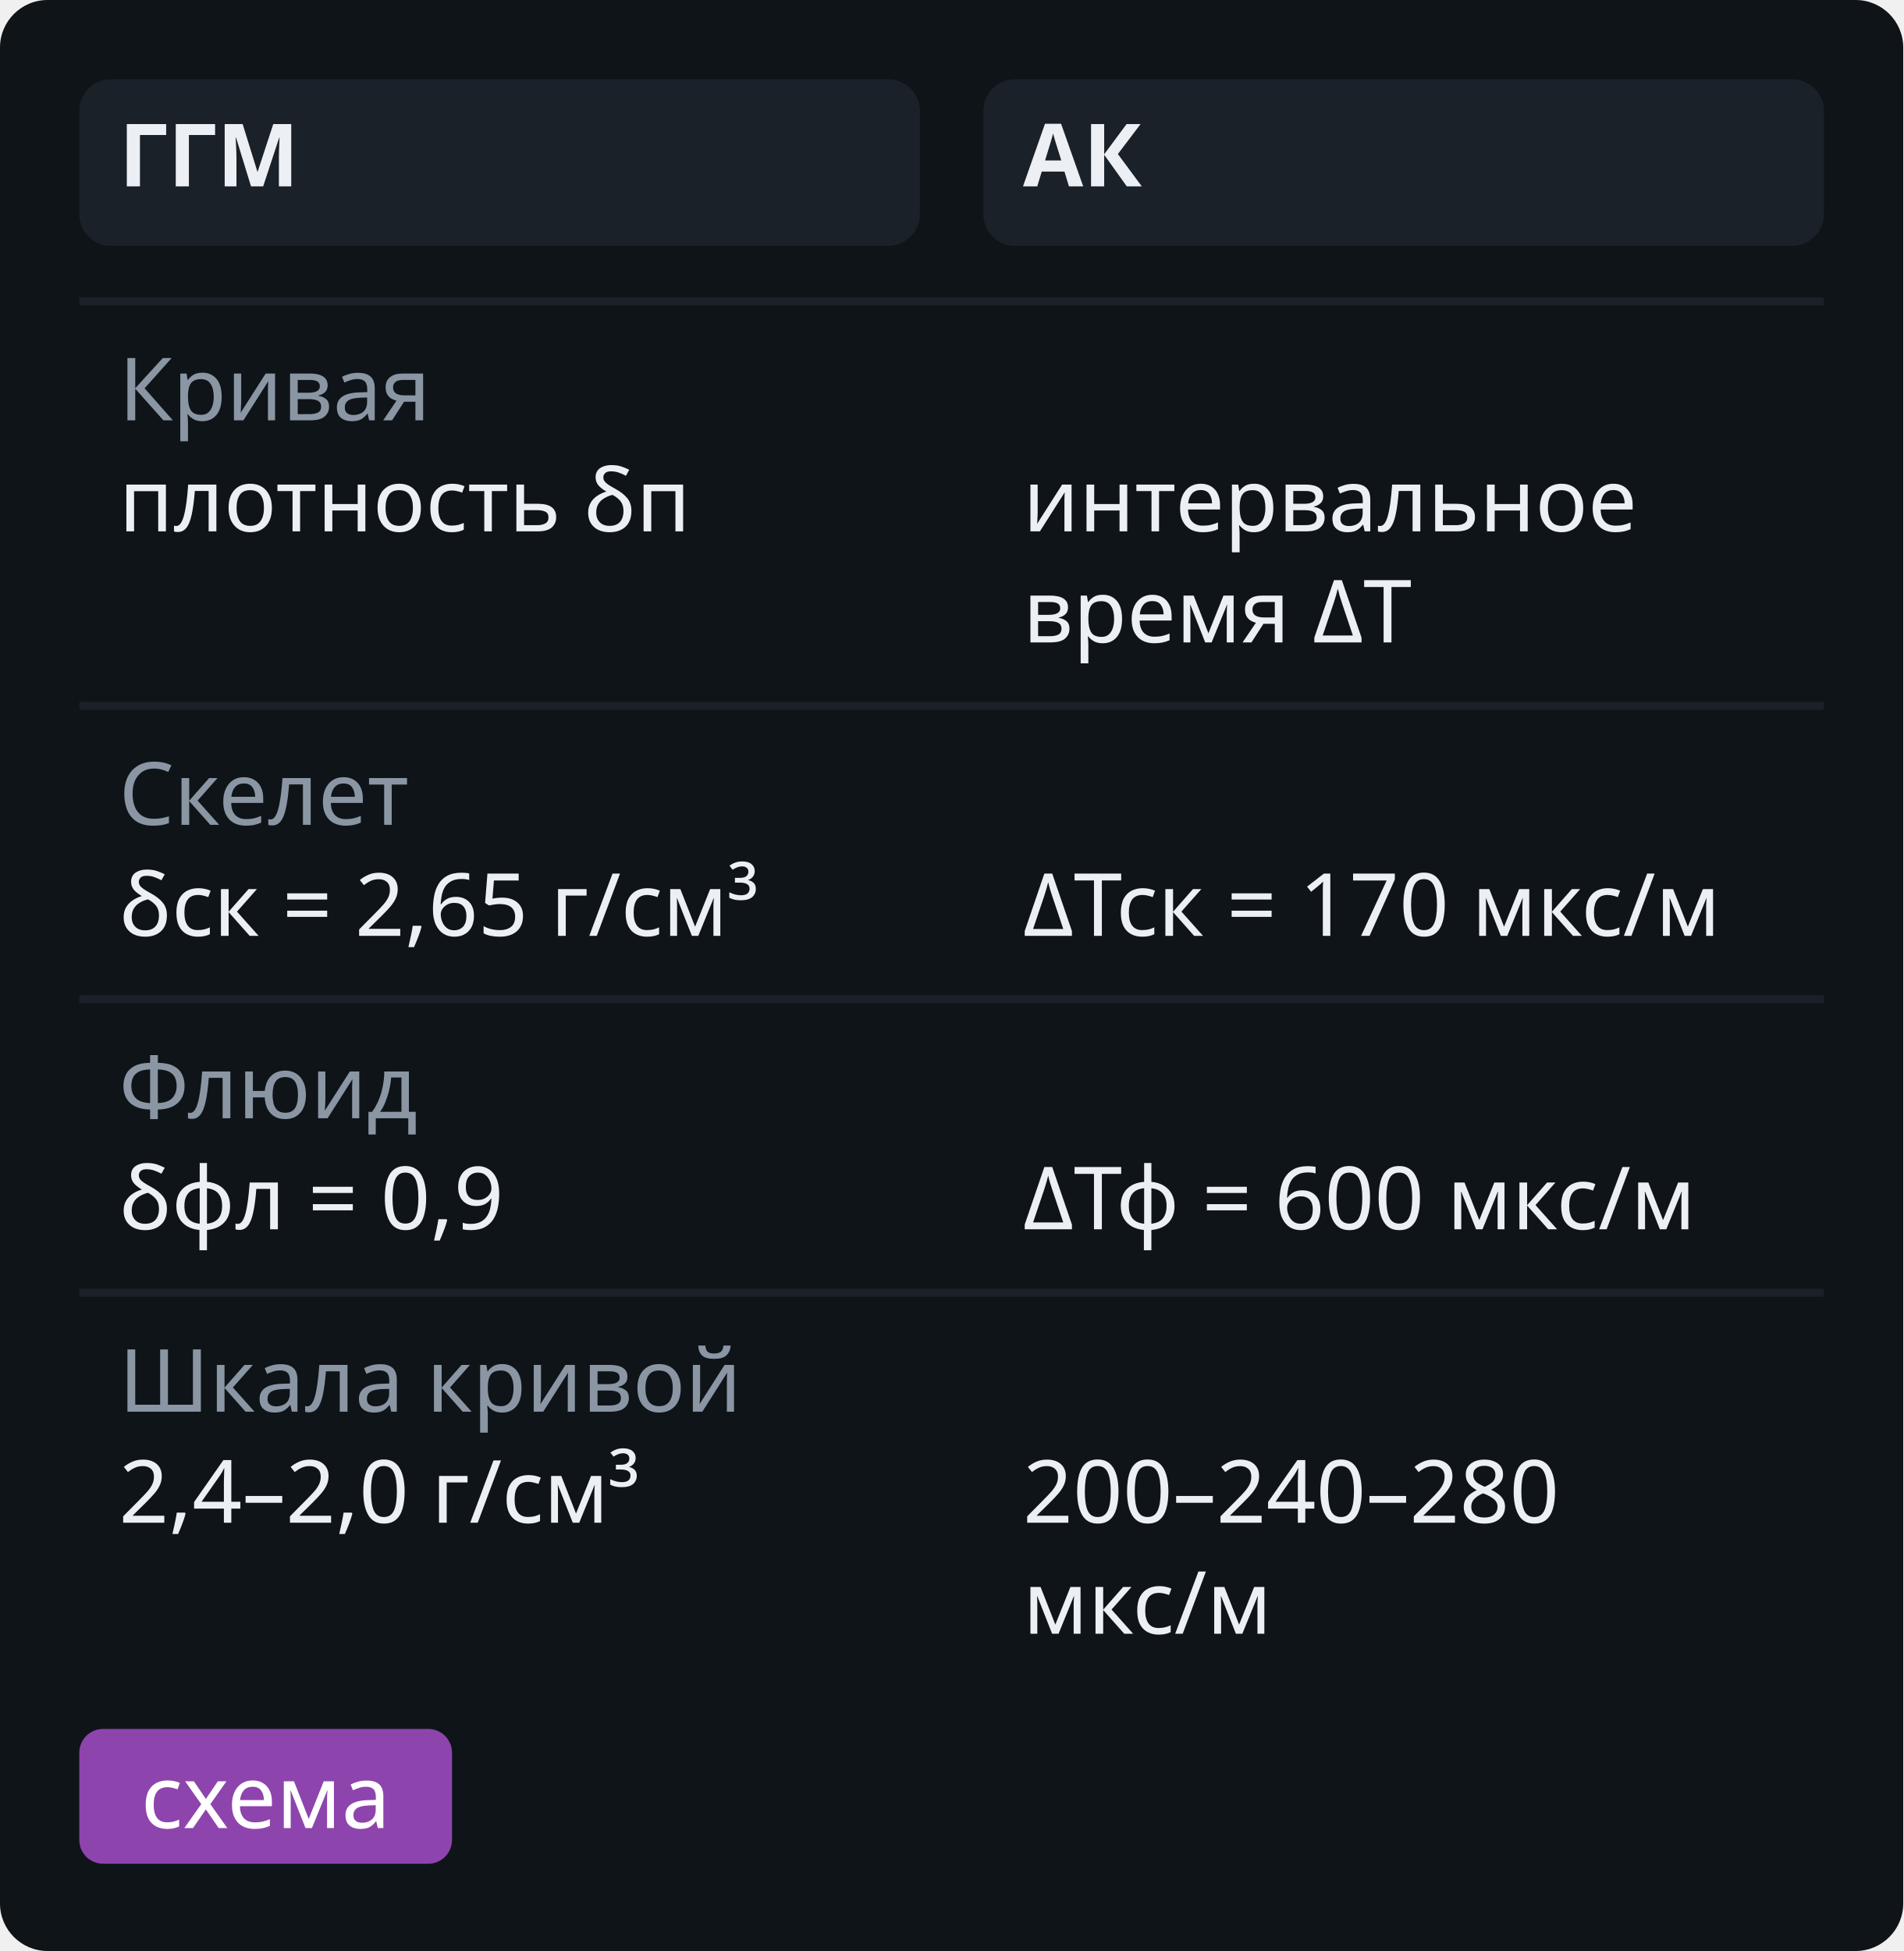
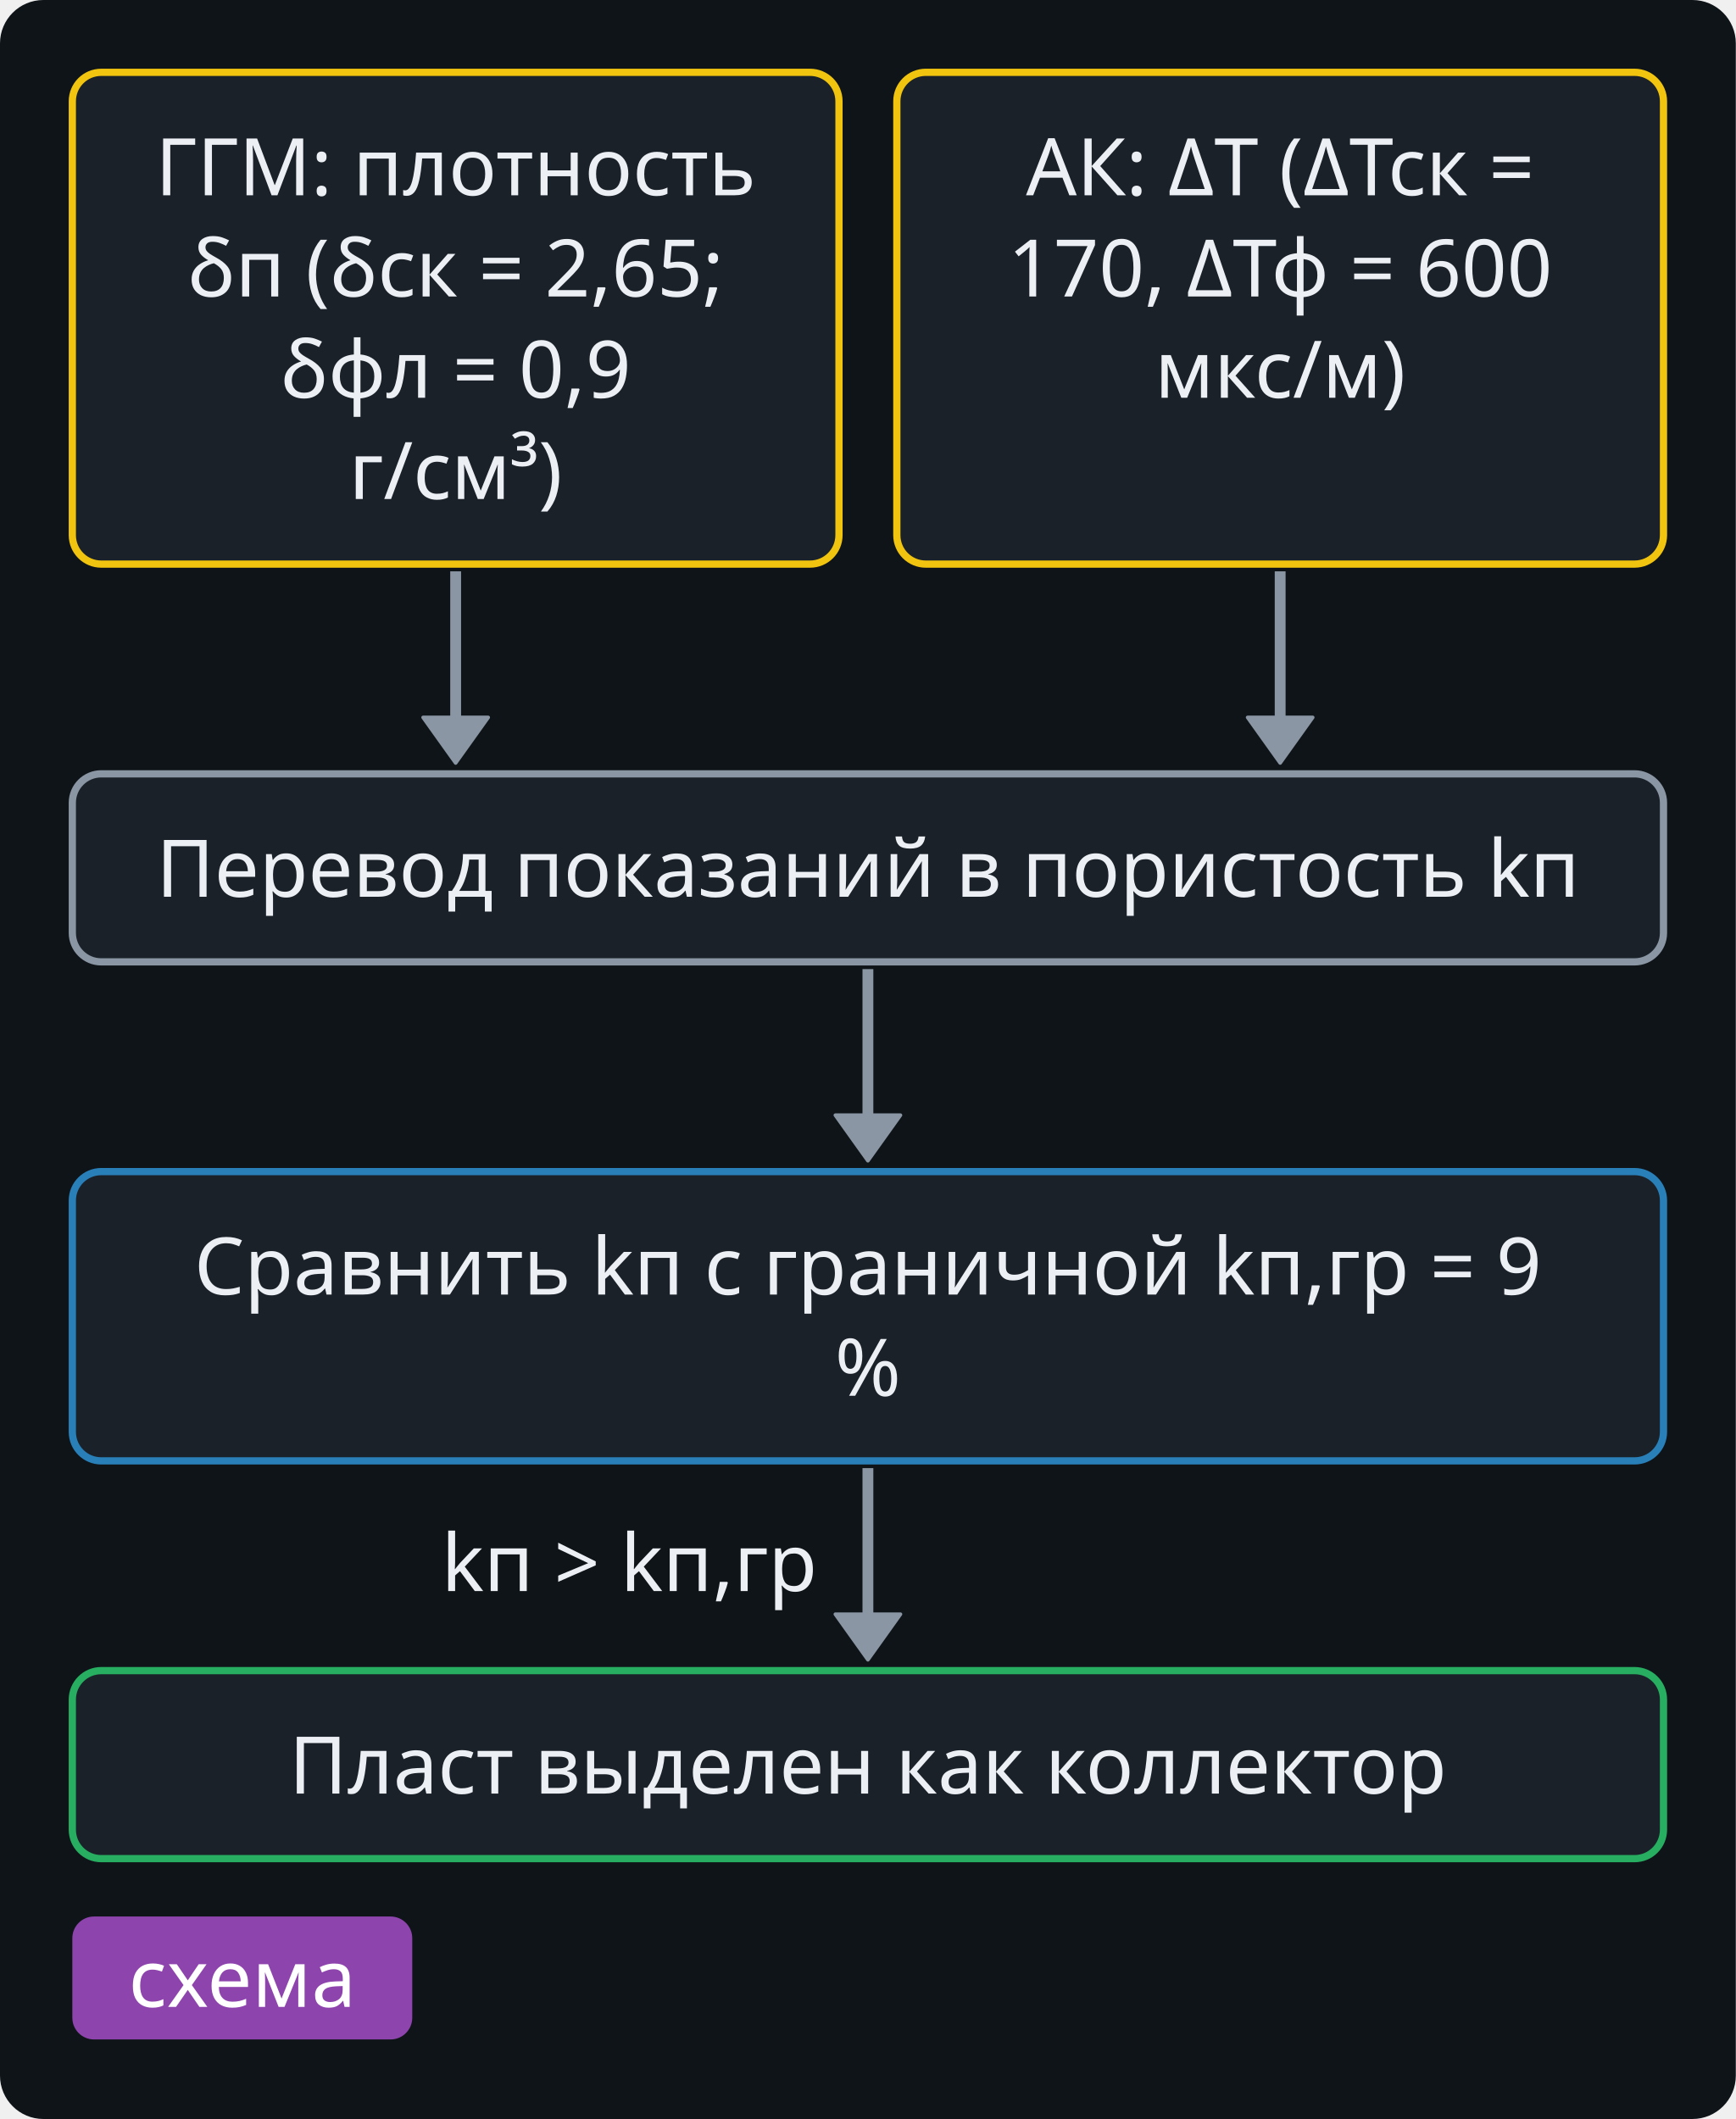
- <svg xmlns="http://www.w3.org/2000/svg" viewBox="0 0 480 492" width="480" height="492" font-family="Segoe UI, sans-serif" role="img">
-   <rect x="0.0" y="0.0" width="480.0" height="492.0" rx="12" fill="#0F1419" stroke="none" />
-   <rect x="20.0" y="20.0" width="212.0" height="42.0" rx="8" fill="#1A2129" stroke="none" />
-   <text x="30.0" y="47.0" fill="#ECEFF4" font-size="22" font-weight="600" text-anchor="start">ГГМ</text>
-   <rect x="248.0" y="20.0" width="212.0" height="42.0" rx="8" fill="#1A2129" stroke="none" />
-   <text x="258.0" y="47.0" fill="#ECEFF4" font-size="22" font-weight="600" text-anchor="start">АК</text>
-   <line x1="20.0" y1="76.0" x2="460.0" y2="76.0" stroke="#1A2129" stroke-width="2" />
-   <text x="30.0" y="106.0" fill="#8A96A3" font-size="22" font-weight="400" text-anchor="start">Кривая</text>
-   <text x="30.0" y="134.0" fill="#ECEFF4" font-size="22" font-weight="400" text-anchor="start">плотность δп</text>
-   <text x="258.0" y="134.0" fill="#ECEFF4" font-size="22" font-weight="400" text-anchor="start">интервальное</text>
-   <text x="258.0" y="162.0" fill="#ECEFF4" font-size="22" font-weight="400" text-anchor="start">время ΔТ</text>
-   <line x1="20.0" y1="178.0" x2="460.0" y2="178.0" stroke="#1A2129" stroke-width="2" />
-   <text x="30.0" y="208.0" fill="#8A96A3" font-size="22" font-weight="400" text-anchor="start">Скелет</text>
-   <text x="30.0" y="236.0" fill="#ECEFF4" font-size="22" font-weight="400" text-anchor="start">δск = 2,65 г/см³</text>
-   <text x="258.0" y="236.0" fill="#ECEFF4" font-size="22" font-weight="400" text-anchor="start">ΔТск = 170 мкс/м</text>
-   <line x1="20.0" y1="252.0" x2="460.0" y2="252.0" stroke="#1A2129" stroke-width="2" />
-   <text x="30.0" y="282.0" fill="#8A96A3" font-size="22" font-weight="400" text-anchor="start">Флюид</text>
-   <text x="30.0" y="310.0" fill="#ECEFF4" font-size="22" font-weight="400" text-anchor="start">δфл = 0,9</text>
-   <text x="258.0" y="310.0" fill="#ECEFF4" font-size="22" font-weight="400" text-anchor="start">ΔТф = 600 мкс/м</text>
-   <line x1="20.0" y1="326.0" x2="460.0" y2="326.0" stroke="#1A2129" stroke-width="2" />
-   <text x="30.0" y="356.0" fill="#8A96A3" font-size="22" font-weight="400" text-anchor="start">Шкала кривой</text>
-   <text x="30.0" y="384.0" fill="#ECEFF4" font-size="22" font-weight="400" text-anchor="start">2,4–2,0 г/см³</text>
-   <text x="258.0" y="384.0" fill="#ECEFF4" font-size="22" font-weight="400" text-anchor="start">200–240–280</text>
-   <text x="258.0" y="412.0" fill="#ECEFF4" font-size="22" font-weight="400" text-anchor="start">мкс/м</text>
-   <rect x="20.0" y="436.0" width="94.0" height="34.0" rx="6" fill="#8E44AD" stroke="none" />
-   <text x="67.0" y="461.0" fill="#FFFFFF" font-size="22" font-weight="400" text-anchor="middle">схема</text>
+ <svg xmlns="http://www.w3.org/2000/svg" viewBox="0 0 480 586" width="480" height="586" font-family="Segoe UI, sans-serif" role="img">
+   <rect x="0.0" y="0.0" width="480.0" height="586.0" rx="12" fill="#0F1419" stroke="none" />
+   <rect x="20.0" y="20.0" width="212.0" height="136.0" rx="8" fill="#1A2129" stroke="#F1C40F" stroke-width="2" />
+   <text x="126.0" y="54.0" fill="#ECEFF4" font-size="22" font-weight="400" text-anchor="middle">ГГМ: плотность</text>
+   <text x="126.0" y="82.0" fill="#ECEFF4" font-size="22" font-weight="400" text-anchor="middle">δп (δск = 2,65;</text>
+   <text x="126.0" y="110.0" fill="#ECEFF4" font-size="22" font-weight="400" text-anchor="middle">δфл = 0,9</text>
+   <text x="126.0" y="138.0" fill="#ECEFF4" font-size="22" font-weight="400" text-anchor="middle">г/см³)</text>
+   <rect x="248.0" y="20.0" width="212.0" height="136.0" rx="8" fill="#1A2129" stroke="#F1C40F" stroke-width="2" />
+   <text x="354.0" y="54.0" fill="#ECEFF4" font-size="22" font-weight="400" text-anchor="middle">АК: ΔТ (ΔТск =</text>
+   <text x="354.0" y="82.0" fill="#ECEFF4" font-size="22" font-weight="400" text-anchor="middle">170, ΔТф = 600</text>
+   <text x="354.0" y="110.0" fill="#ECEFF4" font-size="22" font-weight="400" text-anchor="middle">мкс/м)</text>
+   <rect x="20.0" y="214.0" width="440.0" height="52.0" rx="8" fill="#1A2129" stroke="#8A96A3" stroke-width="2" />
+   <text x="240.0" y="248.0" fill="#ECEFF4" font-size="22" font-weight="400" text-anchor="middle">Перевод показаний в пористость kп</text>
+   <rect x="20.0" y="324.0" width="440.0" height="80.0" rx="8" fill="#1A2129" stroke="#2980B9" stroke-width="2" />
+   <text x="240.0" y="358.0" fill="#ECEFF4" font-size="22" font-weight="400" text-anchor="middle">Сравнить kп с граничной kп,гр = 9</text>
+   <text x="240.0" y="386.0" fill="#ECEFF4" font-size="22" font-weight="400" text-anchor="middle">%</text>
+   <rect x="20.0" y="462.0" width="440.0" height="52.0" rx="8" fill="#1A2129" stroke="#27AE60" stroke-width="2" />
+   <text x="240.0" y="496.0" fill="#ECEFF4" font-size="22" font-weight="400" text-anchor="middle">Пласт выделен как коллектор</text>
+   <line x1="126.0" y1="158.0" x2="126.0" y2="198.4" stroke="#8A96A3" stroke-width="3" />
+   <path d="M126.0,211.0 L117.0,198.4 L135.0,198.4 Z" fill="#8A96A3" stroke="#8A96A3" stroke-width="1" stroke-linejoin="round" />
+   <line x1="354.0" y1="158.0" x2="354.0" y2="198.4" stroke="#8A96A3" stroke-width="3" />
+   <path d="M354.0,211.0 L345.0,198.4 L363.0,198.4 Z" fill="#8A96A3" stroke="#8A96A3" stroke-width="1" stroke-linejoin="round" />
+   <line x1="240.0" y1="268.0" x2="240.0" y2="308.4" stroke="#8A96A3" stroke-width="3" />
+   <path d="M240.0,321.0 L231.0,308.4 L249.0,308.4 Z" fill="#8A96A3" stroke="#8A96A3" stroke-width="1" stroke-linejoin="round" />
+   <line x1="240.0" y1="406.0" x2="240.0" y2="446.4" stroke="#8A96A3" stroke-width="3" />
+   <path d="M240.0,459.0 L231.0,446.4 L249.0,446.4 Z" fill="#8A96A3" stroke="#8A96A3" stroke-width="1" stroke-linejoin="round" />
+   <text x="226.0" y="440.0" fill="#ECEFF4" font-size="22" font-weight="400" text-anchor="end">kп &gt; kп,гр</text>
+   <rect x="20.0" y="530.0" width="94.0" height="34.0" rx="6" fill="#8E44AD" stroke="none" />
+   <text x="67.0" y="555.0" fill="#FFFFFF" font-size="22" font-weight="400" text-anchor="middle">схема</text>
</svg>
